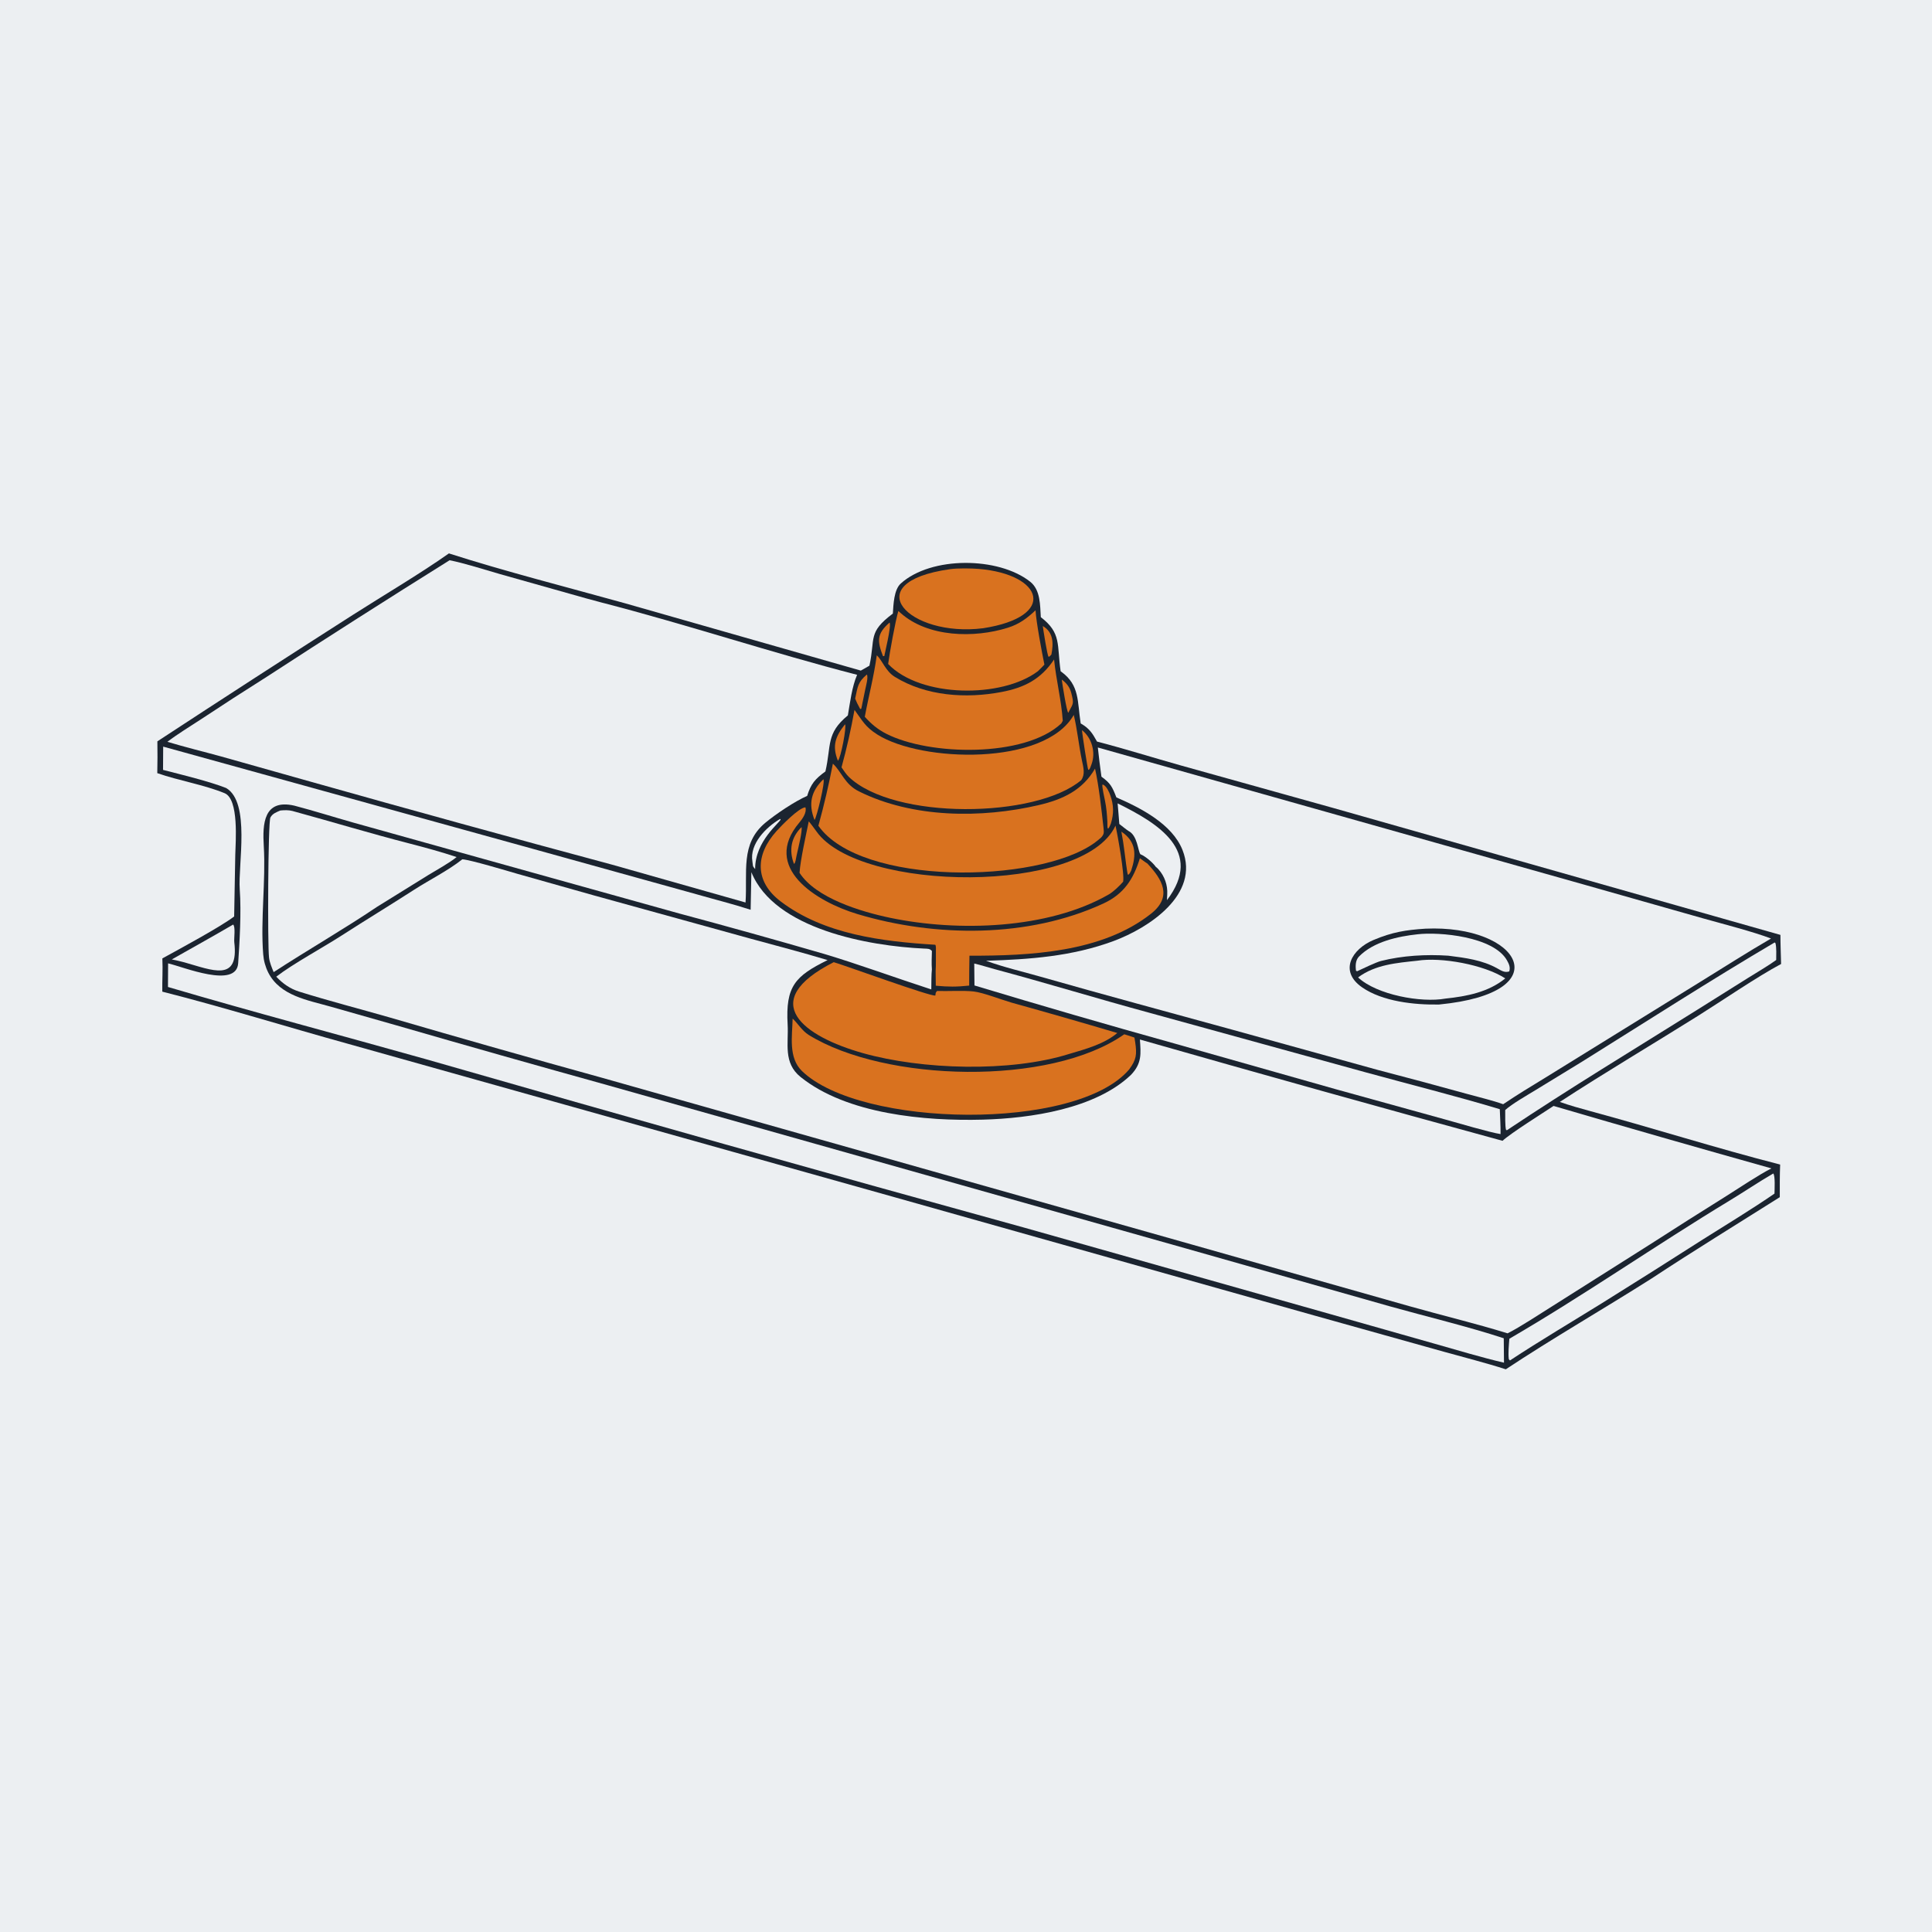
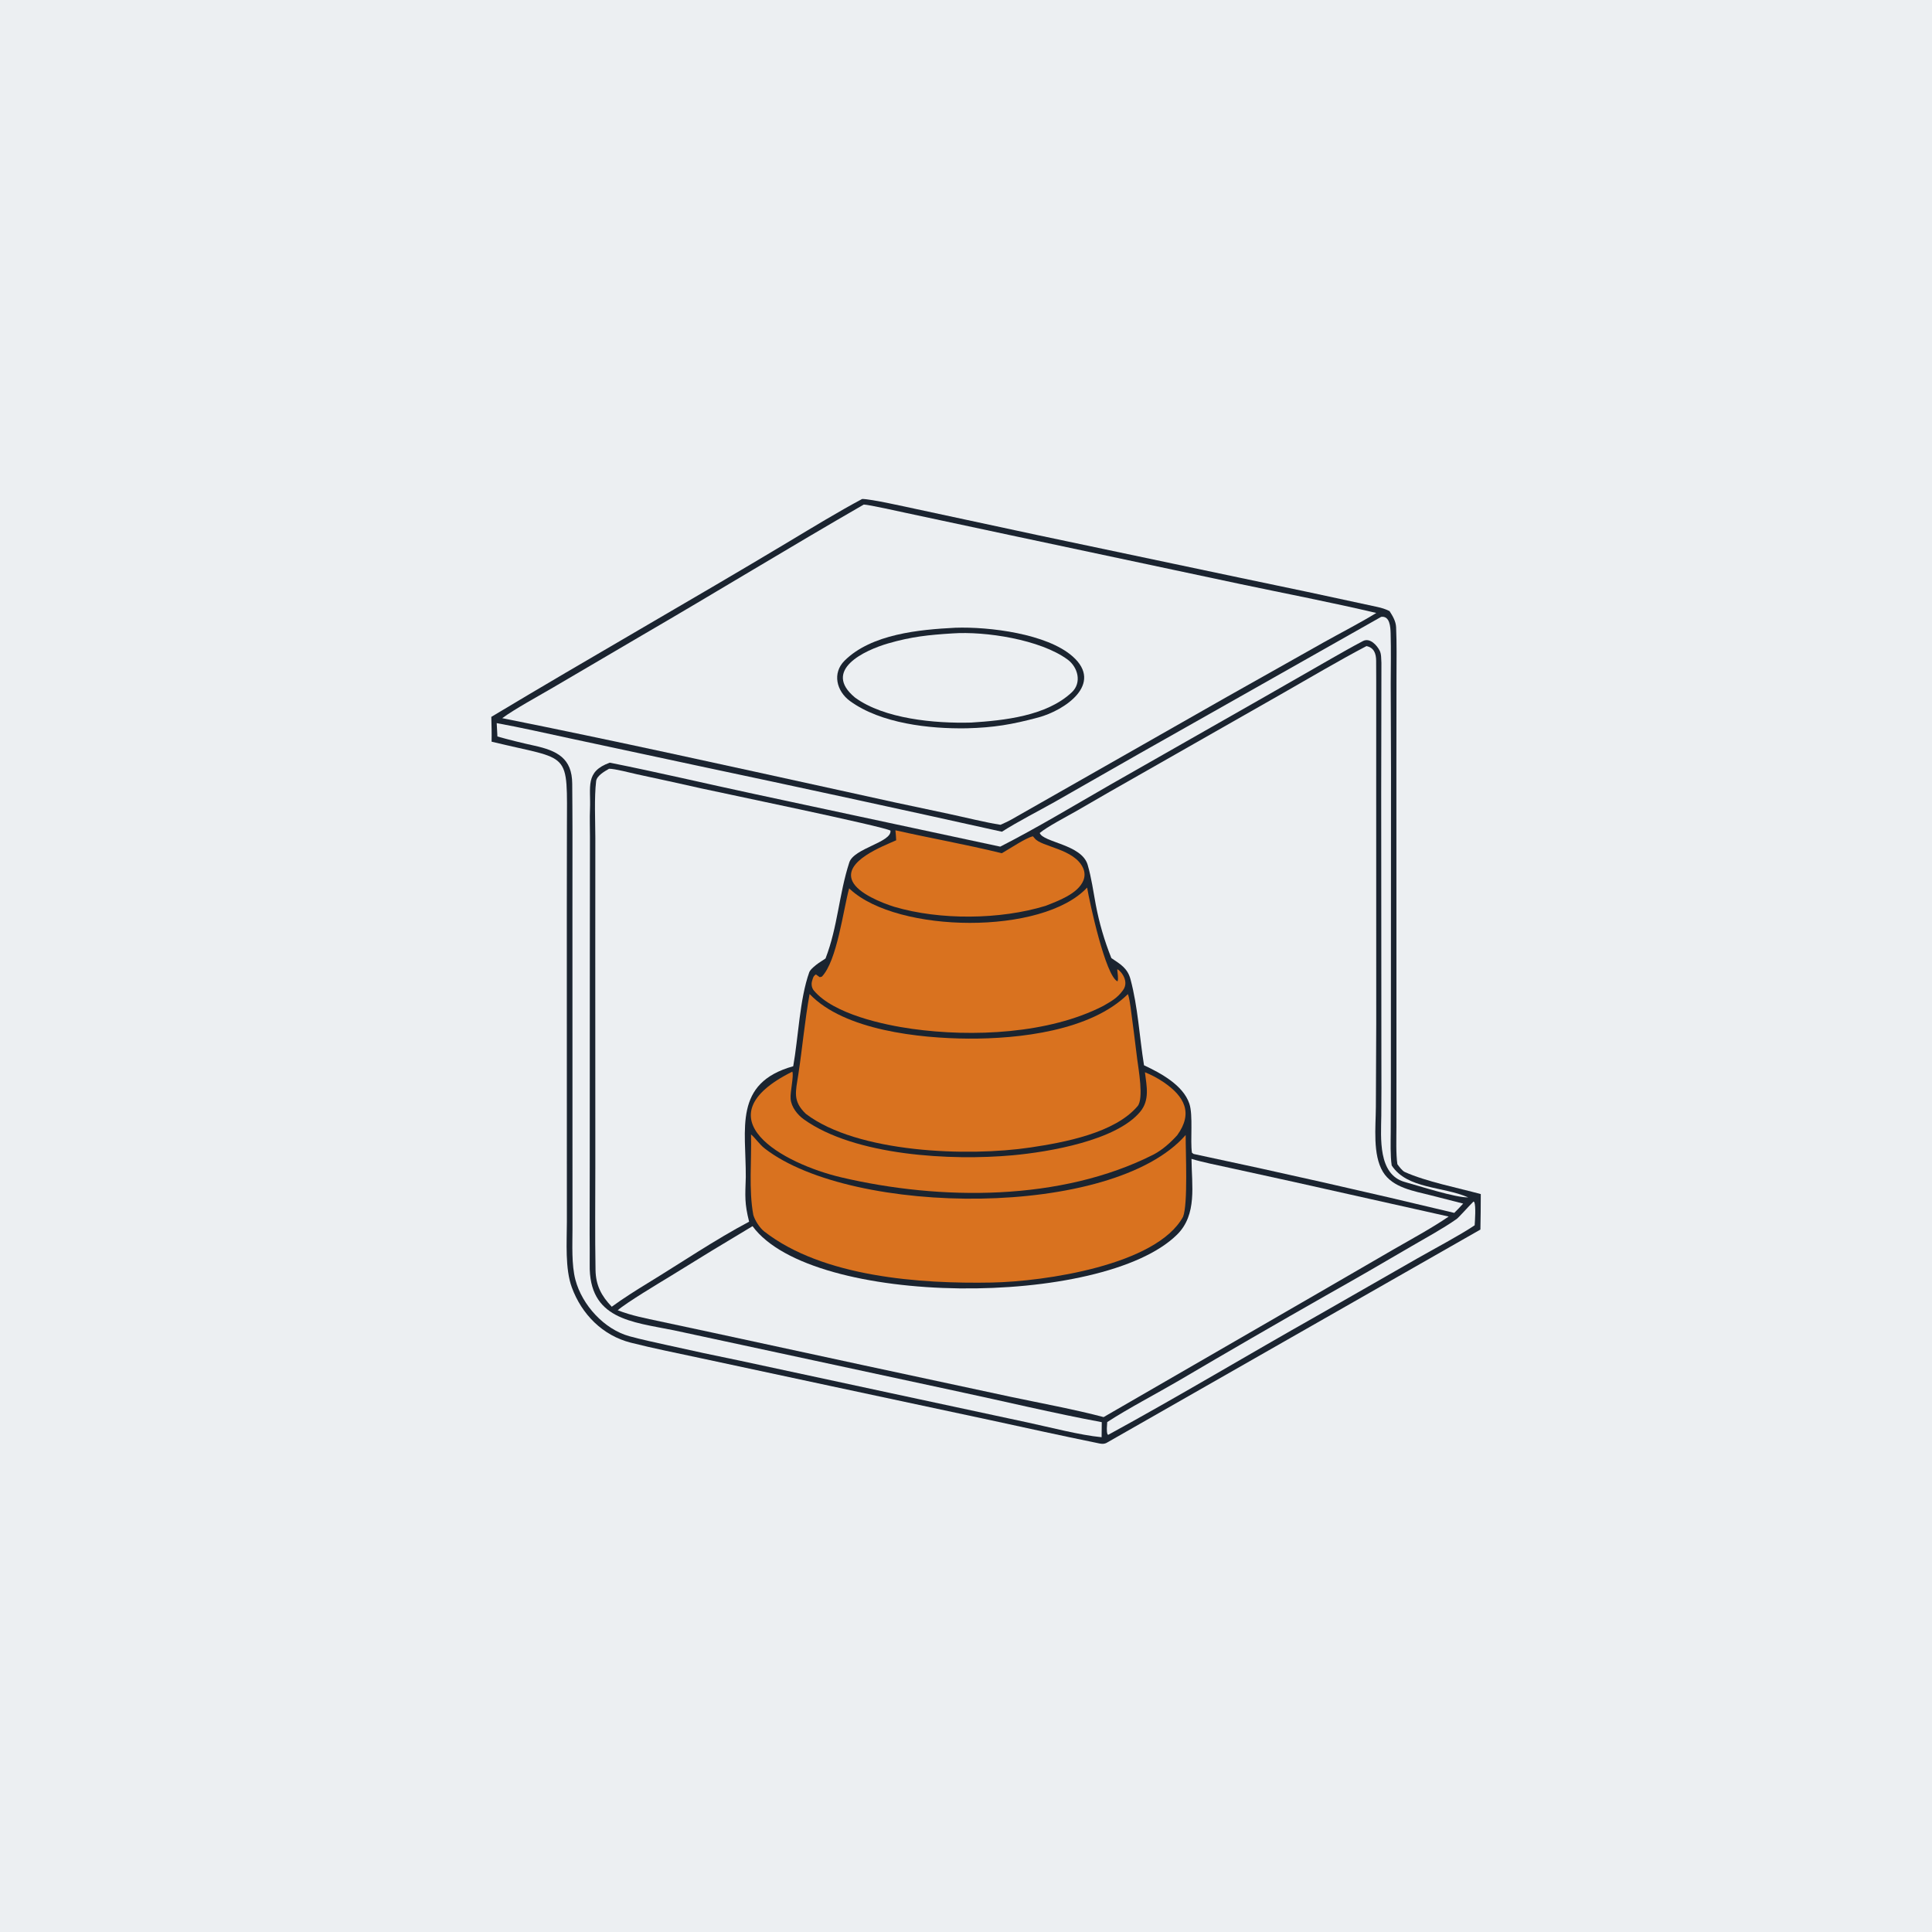
<svg xmlns="http://www.w3.org/2000/svg" version="1.1" style="display: block;" viewBox="0 0 2048 2048" width="1024" height="1024" preserveAspectRatio="xMidYMid meet">
  <path transform="translate(0,0)" fill="rgb(236,239,242)" d="M 0 0 L 2048 0 L 2048 2048 L 0 2048 L 0 0 z" />
-   <path transform="translate(0,0)" fill="rgb(27,36,48)" d="M 475.866 586.627 C 534.124 605.376 603.631 623.092 662.772 639.563 L 912.502 710.856 L 921.616 705.674 C 928.058 676.267 919.671 670.516 946.453 650.421 C 947.087 640.93 947.531 625.138 954.892 618.512 C 987.148 589.478 1058.31 590.04 1091.95 616.569 C 1103.11 625.373 1102.47 641.6 1103.31 654.223 C 1125.37 671.154 1120.25 683.333 1124.31 711.554 L 1125.08 712.111 C 1144.67 726.49 1141.88 743.443 1145.58 766.86 C 1154.81 772.194 1157.96 777.185 1162.88 786.079 C 1191.85 793.594 1221.54 802.898 1250.48 811.057 L 1413.45 856.528 L 1887.32 991.039 C 1887.31 1000.86 1887.8 1011.95 1888.03 1021.86 C 1862.5 1035.44 1825.02 1061.15 1799.83 1076.93 C 1751.67 1107.11 1700.96 1137.11 1653.48 1168.08 C 1663.74 1171.77 1675.48 1175.03 1686.03 1177.89 C 1752.94 1196.02 1819.93 1217.29 1887.03 1234.48 C 1886.56 1246.07 1886.64 1257.46 1886.65 1269.06 C 1841.97 1297.27 1794.87 1326.17 1750.91 1355.16 C 1700.82 1387 1644.9 1419.18 1596.21 1451.52 C 1575.99 1444.94 1551.23 1438.69 1530.36 1432.84 L 1394.99 1394.99 L 945.908 1268.43 L 369.258 1106.58 C 304.772 1088.77 236.585 1067.53 172.036 1051.18 C 171.857 1039.23 172.707 1028.2 172.104 1015.95 C 189.533 1006.37 234.007 982.42 248.215 971.492 L 249.403 906.315 C 249.705 892.576 253.519 847.116 238.067 840.799 C 215.974 831.768 189.886 827.609 166.725 819.571 C 166.983 808.333 167.016 797.091 166.825 785.852 C 235.599 740.804 304.628 696.147 373.908 651.882 C 406.087 631.335 445.671 608 475.866 586.627 z" />
-   <path transform="translate(0,0)" fill="rgb(236,239,242)" d="M 490.082 910.901 C 497.877 911.227 538.038 923.267 548.133 926.19 L 630.281 949.372 L 794.59 994.743 C 821.676 1002.19 850.497 1009.6 877.272 1017.74 C 843.005 1034.67 832.575 1045.3 834.933 1086.24 C 836.067 1105.94 829.987 1126.65 848.66 1141.66 C 897.749 1181.14 980.466 1188.51 1041.75 1186.87 C 1092.71 1185.51 1161.4 1175.3 1198.89 1139.39 C 1210.61 1127.14 1209.35 1116.99 1208.36 1101.93 C 1336.29 1138.47 1464.42 1174.26 1592.76 1209.3 C 1601.24 1201.34 1635.5 1179.88 1646.86 1172.34 C 1723.7 1194.85 1800.68 1216.92 1877.78 1238.54 C 1864.5 1245.23 1843.14 1259.53 1830.06 1267.79 C 1802.93 1284.71 1775.93 1301.84 1749.05 1319.15 L 1645.75 1384.46 C 1632.76 1392.56 1611.26 1406.84 1598.1 1413.39 C 1564.21 1402.87 1528 1394.24 1493.7 1384.52 L 1251.49 1315.86 L 637.504 1142.29 C 562.541 1121.58 487.73 1100.33 413.076 1078.54 C 381.297 1069.42 348.777 1061.04 317.247 1051.19 C 307.475 1048.14 299.859 1042.7 292.839 1035.33 C 310.501 1021.68 342.183 1004.56 362.052 991.754 C 387.226 975.531 413.599 959.531 438.855 943.252 C 455.234 932.694 474.912 922.951 490.082 910.901 z" />
-   <path transform="translate(0,0)" fill="rgb(236,239,242)" d="M 476.596 593.885 C 491.592 596.791 514.997 604.225 530.022 608.564 L 605.607 629.858 C 616.22 632.872 626.987 635.947 637.664 638.698 C 728.342 662.06 817.96 691.978 908.565 715.332 C 903.13 727.935 901.091 744.632 898.765 758.376 C 875.355 777.589 881.394 790.157 874.979 817.75 C 864.034 825.703 859.515 830.997 855.64 843.679 C 842.583 849.385 822.471 862.871 811.295 872.164 C 784.566 894.391 792.488 924.449 790.301 956.678 L 649.241 916.693 C 542.43 887.999 435.798 858.643 329.351 828.627 L 234.505 801.904 C 215.405 796.649 196.436 792.076 177.443 786.343 C 188.62 777.823 200.987 770.404 212.773 762.664 C 235.951 747.308 259.305 732.219 282.831 717.401 C 347.044 675.644 411.635 634.47 476.596 593.885 z" />
-   <path transform="translate(0,0)" fill="rgb(236,239,242)" d="M 1163.75 792.379 L 1680.36 938.058 L 1804.83 973.369 C 1824.73 978.967 1858.74 987.706 1877.35 994.877 C 1852.48 1009.32 1827.09 1025.57 1802.52 1040.71 L 1638.59 1142.08 C 1623.06 1151.49 1608.52 1160.37 1593.42 1170.52 C 1583.44 1166.82 1565.01 1162.35 1554.06 1159.3 C 1522.91 1150.66 1491.69 1142.28 1460.4 1134.15 L 1306.09 1091.46 C 1238.48 1072.82 1170.77 1054.7 1103.33 1035.43 C 1083.74 1029.84 1064.48 1025.45 1045.24 1018.47 C 1091.59 1017 1136.6 1013.84 1180.62 997.472 C 1217.54 983.741 1272.09 948.322 1253.55 901.159 C 1242.71 873.575 1209.17 856.456 1183.41 845.271 C 1179.08 834.225 1177.38 830.384 1167.58 823.311 C 1166.13 813.023 1164.85 802.711 1163.75 792.379 z" />
-   <path transform="translate(0,0)" fill="rgb(27,36,48)" d="M 1511.05 984.431 C 1610.61 979.907 1654.69 1052.31 1525.42 1064.84 C 1499.35 1065.3 1465.57 1061.69 1443.87 1046.62 C 1418.9 1029.28 1433.2 1006.05 1455.89 996.466 C 1475.63 988.13 1490.03 985.779 1511.05 984.431 z" />
-   <path transform="translate(0,0)" fill="rgb(236,239,242)" d="M 1502.37 1018.4 C 1527.65 1014.32 1573.24 1022.59 1595.66 1037.15 C 1577.71 1051.8 1554.69 1056.17 1532.24 1058.54 C 1506.41 1063.19 1459.5 1054.6 1439.61 1036.12 C 1457.93 1022.47 1480.44 1020.76 1502.37 1018.4 z" />
-   <path transform="translate(0,0)" fill="rgb(236,239,242)" d="M 1502.56 990.389 C 1525.59 987.613 1583.2 992.736 1597.42 1017.96 C 1599.62 1021.88 1601.22 1025.29 1599.88 1029.74 C 1595.08 1031.36 1591.53 1028.97 1587.2 1026.54 C 1571.31 1017.62 1553.19 1015.33 1535.22 1013.07 C 1512.05 1011.5 1486.6 1012.92 1463.88 1018.67 C 1458.82 1019.95 1444.07 1027.01 1438.65 1029.55 L 1437.43 1029.06 C 1436.71 1023.9 1436.81 1017.84 1440.59 1013.97 C 1456.14 998.054 1482.21 992.593 1502.56 990.389 z" />
-   <path transform="translate(0,0)" fill="rgb(236,239,242)" d="M 172.983 791.449 L 565.013 899.857 L 737.947 947.852 C 757.117 953.379 776.873 958.256 795.71 964.392 L 796.488 924.533 C 820.895 985.121 921.354 1002.85 979.603 1005.54 C 983.261 1005.71 985.577 1005.44 987.856 1008.09 C 987.699 1014.48 987.352 1021.26 987.835 1027.61 C 987.24 1032.54 987.318 1043.44 987.21 1048.83 C 950.277 1036.87 909.906 1022.04 873.365 1011.12 C 822.551 996.367 771.584 982.147 720.474 968.46 L 507.698 909.152 L 374.716 872.04 C 353.856 866.138 332.629 859.435 311.949 854.003 C 279.321 846.584 278.218 873.596 279.611 896.739 C 281.847 933.884 276.058 974.998 279.008 1011.63 C 279.52 1018.37 281.346 1024.96 284.384 1031 C 296.968 1055.69 326.256 1060.17 350.597 1067.12 L 420.439 1086.99 C 494.687 1108.47 569.051 1129.54 643.528 1150.2 L 1258.25 1323.73 L 1473.03 1384.7 C 1511 1395.36 1557.33 1406.5 1594.04 1418.62 L 1594.29 1444.51 C 1571.09 1439.15 1543.68 1430.88 1520.5 1424.32 L 1402.99 1390.97 L 1086.26 1301.49 C 874.418 1243.11 662.9 1183.56 451.714 1122.85 C 360.369 1097.12 269.324 1073.16 178.054 1046.24 L 178.191 1021.2 C 194.148 1024.84 250.675 1048.45 252.48 1021.02 C 253.923 999.081 255.925 967.186 254.142 942.816 C 252.214 916.45 265.678 850.705 239.769 835.347 C 222.603 828.501 191.186 820.825 172.83 816.123 L 172.983 791.449 z" />
-   <path transform="translate(0,0)" fill="rgb(217,114,31)" d="M 883.798 1019.94 C 898.69 1024.43 986.404 1056.52 991.515 1055.29 C 992.039 1051.91 991.425 1052.99 993.274 1050.47 C 1004.76 1050.84 1021.6 1049.79 1032.12 1051 C 1042.32 1052.17 1061.42 1059.71 1072.41 1062.85 C 1109.83 1073.25 1147.16 1083.97 1184.39 1095.03 C 1170.55 1106.74 1150.42 1112.2 1133.22 1117.26 C 1070.49 1136.91 977.059 1133.92 914.679 1116.35 C 852.069 1098.72 801.347 1061.85 883.798 1019.94 z" />
-   <path transform="translate(0,0)" fill="rgb(217,114,31)" d="M 882.885 809.501 C 892.197 818.069 895.151 831.249 910.473 838.88 C 967.508 867.287 1040.25 867.682 1101.36 853.367 C 1126.9 847.386 1147.59 837.544 1160.78 814.759 C 1164.91 833.239 1167.68 858.727 1169.81 877.886 C 1170.38 883.044 1170.24 884.428 1167.2 887.85 C 1164.85 889.947 1162.39 891.916 1159.84 893.749 C 1099.37 936.839 912.249 939.242 867.521 875.328 C 873.513 853.598 878.639 831.638 882.885 809.501 z" />
-   <path transform="translate(0,0)" fill="rgb(217,114,31)" d="M 857.313 870.688 C 858.481 871.783 864.022 879.292 865.52 881.408 C 911.268 946.04 1148.86 948.277 1182.48 875.201 C 1184.64 884.51 1192.29 927.244 1190.56 934.681 C 1186.98 938.817 1180.31 945.296 1175.38 948.13 C 1110.99 985.161 1015.31 987.846 943.86 972.976 C 912.32 966.411 864.831 951.995 847.539 925.221 C 848.421 911.555 854.442 885.066 857.313 870.688 z" />
-   <path transform="translate(0,0)" fill="rgb(236,239,242)" d="M 297.167 859.165 C 301.382 858.772 305.939 858.56 310.076 859.69 C 351.559 871.028 392.691 883.513 434.374 894.23 C 450.679 898.421 468.123 903.194 484.023 908.512 C 477.38 914.166 461.963 922.726 454.002 927.593 L 399.602 961.322 C 365.25 984.501 325.47 1007.43 290.066 1030.5 C 288.139 1025.62 285.838 1020.43 285.201 1015.19 C 283.529 1001.43 284.118 871.399 286.624 866.63 C 288.867 862.362 292.993 860.981 297.167 859.165 z" />
-   <path transform="translate(0,0)" fill="rgb(217,114,31)" d="M 840.22 1079.76 C 845.536 1084.62 850.238 1092.72 857.296 1097.09 C 938.065 1147.09 1113.25 1151.64 1191.78 1096.38 C 1195.11 1097.29 1199.2 1098.77 1202.55 1099.87 C 1202.82 1101.43 1203.08 1103 1203.32 1104.57 C 1205.31 1117.89 1204.61 1123.21 1196.95 1133.65 C 1141.09 1199.44 912.196 1195.4 850.135 1135.35 C 835.526 1121.21 839.81 1098.32 840.22 1079.76 z" />
-   <path transform="translate(0,0)" fill="rgb(217,114,31)" d="M 905.803 752.513 C 914.343 764.031 916.877 770.367 930.189 778.746 C 976.87 808.127 1107.27 812.162 1138.24 757.869 C 1141.77 772.173 1143.71 791.011 1146.84 805.825 C 1148.53 813.845 1150.53 820.754 1146.12 827.004 C 1097.83 867.675 947.737 869.325 899.805 823.558 C 897.195 821.066 894.109 816.509 892.042 813.428 C 897.55 793.342 902.141 773.016 905.803 752.513 z" />
-   <path transform="translate(0,0)" fill="rgb(217,114,31)" d="M 992.086 1006.44 C 992.136 1005.75 992.262 1001.54 991.22 1001.48 C 935.187 997.982 873.692 990.556 827.629 955.603 C 799.547 934.294 800.648 905.948 823.163 880.968 C 828.372 875.188 846.67 856.28 853.727 855.786 C 855.56 860.96 850.671 868.021 847.434 871.831 C 806.669 919.812 865.59 955.922 908.884 968.94 C 991.893 993.764 1089.97 994.519 1169.53 957.806 C 1191.5 947.666 1201.43 931.95 1208.34 909.775 C 1209.97 910.941 1214.66 914.472 1216.22 915.323 C 1231.97 932.136 1243.16 950.354 1220.16 968.555 C 1168.02 1009.81 1091.27 1013.16 1027.66 1013.1 C 1027.47 1023.65 1027.37 1034.21 1027.36 1044.77 C 1013.52 1046.18 1005.83 1046.15 991.973 1044.9 L 991.817 1029.45 C 992.257 1023.16 992.02 1013.04 992.086 1006.44 z" />
-   <path transform="translate(0,0)" fill="rgb(236,239,242)" d="M 1032.74 1021.39 C 1039.77 1022.95 1047.14 1025.42 1054.14 1027.3 C 1108.9 1041.92 1163.25 1058.63 1217.91 1073.45 L 1447.85 1136.77 C 1494.31 1149.51 1543.84 1161.94 1589.84 1175.79 C 1590.14 1185.1 1590.77 1192.58 1590.65 1202.17 C 1579.48 1200.52 1544.74 1190.2 1532.74 1186.9 L 1415.77 1154.55 L 1244.64 1106.06 C 1173.87 1086.35 1103.31 1065.87 1032.98 1044.63 L 1032.74 1021.39 z" />
-   <path transform="translate(0,0)" fill="rgb(217,114,31)" d="M 929.423 694.649 C 935.475 700.199 938.614 711.361 948.539 717.492 C 981.713 737.987 1024.1 740.689 1061.6 733.561 C 1086.14 728.897 1103.48 719.901 1117.36 699.085 C 1119.57 720.908 1125.1 742.241 1126.59 764.061 C 1126.09 764.979 1125.59 765.896 1125.08 766.814 C 1086.3 803.317 985.106 801.132 939.471 777.803 C 930.248 773.089 923.59 767.441 916.712 759.836 C 921.013 736.737 926.082 718.584 929.423 694.649 z" />
-   <path transform="translate(0,0)" fill="rgb(217,114,31)" d="M 1097.73 646.92 C 1098.24 658.6 1104.61 692.235 1107.11 704.526 C 1105.26 706.62 1102.3 709.432 1100.25 711.482 C 1061.95 740.442 975.705 739.666 941.467 703.852 C 943.04 691.883 949.072 658.671 952.276 647.699 L 954.58 649.719 C 983.595 675.682 1032.8 676.62 1068.41 665.394 C 1080.51 661.581 1088.61 655.477 1097.73 646.92 z" />
-   <path transform="translate(0,0)" fill="rgb(217,114,31)" d="M 1006.98 603.357 C 1014.88 602.182 1029.63 602.409 1037.55 603.072 C 1106.04 608.796 1121.19 653.669 1042.22 665.945 C 963.261 675.971 907.084 617.55 1006.98 603.357 z" />
-   <path transform="translate(0,0)" fill="rgb(236,239,242)" d="M 1879.73 1243.95 C 1881.97 1246.28 1881.08 1261.1 1881.03 1265.27 C 1857.47 1281.51 1829.49 1298.52 1805.13 1313.85 C 1769.71 1336.51 1734.16 1358.96 1698.47 1381.21 C 1666.13 1401.27 1632.29 1421.28 1600.62 1442.13 L 1599.41 1440.88 C 1598.54 1434.54 1599.49 1425.73 1599.96 1419.14 C 1678.48 1373.49 1755.48 1319.87 1833.36 1272.74 C 1848.99 1263.28 1863.75 1253.24 1879.73 1243.95 z" />
-   <path transform="translate(0,0)" fill="rgb(236,239,242)" d="M 1881.24 999.025 L 1882.08 999.824 C 1883.29 1004.49 1882.87 1012.55 1882.84 1017.65 C 1874.56 1023.66 1861.39 1031.39 1852.45 1036.98 L 1799.54 1070.18 C 1731.52 1112.81 1664.41 1153.32 1597.54 1197.99 L 1596.5 1197.86 C 1595.32 1194.28 1595.61 1181.25 1595.59 1176.68 C 1602.49 1170.36 1618.82 1160.98 1627.24 1155.86 L 1677.13 1125.36 C 1743.72 1083.82 1813.92 1038.65 1881.24 999.025 z" />
-   <path transform="translate(0,0)" fill="rgb(236,239,242)" d="M 1184.74 851.62 C 1227.13 872.596 1276.7 902.152 1237.02 954.2 C 1237.07 952.021 1237.19 950.169 1237.32 947.996 C 1237.87 938.276 1234.52 928.739 1228.01 921.502 C 1226.93 920.287 1226.44 919.923 1225.15 918.844 C 1222.11 914.422 1213.93 907.45 1208.89 905.554 C 1206.11 901.874 1205.94 885.723 1196.16 880.8 C 1195.15 880.295 1187.87 874.521 1186.53 873.462 C 1185.89 866.062 1185.45 859.145 1184.74 851.62 z" />
-   <path transform="translate(0,0)" fill="rgb(236,239,242)" d="M 247.154 980.064 C 249.851 982.649 247.872 994.799 248.357 998.88 C 253.425 1041.51 225.225 1028.49 195.132 1020.04 C 190.994 1018.86 186.322 1017.95 182.101 1017.04 C 203.872 1004.75 225.554 992.662 247.154 980.064 z" />
-   <path transform="translate(0,0)" fill="rgb(217,114,31)" d="M 1188.7 881.563 C 1204.8 892.354 1204.53 906.371 1199.14 922.771 C 1198.52 923.878 1197.22 927.291 1195.59 927.236 C 1194.98 926.625 1192.41 906.192 1192.1 903.496 C 1191.21 896.149 1190.08 888.834 1188.7 881.563 z" />
-   <path transform="translate(0,0)" fill="rgb(217,114,31)" d="M 872.86 826.033 C 874.935 828.678 865.875 865.94 863.462 869.193 C 856.601 852.121 859.86 838.574 872.86 826.033 z" />
-   <path transform="translate(0,0)" fill="rgb(217,114,31)" d="M 1173.86 871.149 C 1173.44 863.459 1172.92 856.332 1171.27 848.481 C 1170.85 846.5 1168.21 834.567 1168.54 832.019 C 1168.61 831.441 1169.3 831.974 1169.47 831.78 C 1173.23 833.66 1175.78 839.771 1176.95 843.011 C 1180.68 853.395 1180.8 862.565 1177.59 873.002 C 1174.09 881.561 1173.76 878.966 1173.86 871.149 z" />
-   <path transform="translate(0,0)" fill="rgb(236,239,242)" d="M 826.899 868.158 C 827.417 868.479 827.276 868.333 827.447 868.579 C 827.35 871.689 800.307 891.188 800.483 921.265 C 797.269 917.614 798.402 918.049 797.586 913.245 C 794.411 894.56 812.192 876.709 826.899 868.158 z" />
-   <path transform="translate(0,0)" fill="rgb(217,114,31)" d="M 1146.96 773.976 C 1157.45 782.116 1161.69 797.689 1157.1 810.024 L 1155.71 813.806 C 1155.18 814.66 1154.79 816.083 1153.59 816.064 C 1152.95 815.408 1147.08 777.593 1146.96 773.976 z" />
-   <path transform="translate(0,0)" fill="rgb(217,114,31)" d="M 918.865 715.018 C 920.751 717.486 917.773 727.909 917.161 731.025 L 915.209 740.525 C 914.864 742.186 914.486 743.856 914.16 745.52 C 913.998 746.351 913.886 747.192 913.705 748.018 C 913.594 748.525 913.459 749.027 913.351 749.535 C 913.279 749.877 913.238 750.226 913.166 750.568 C 913.09 750.928 913.004 751.369 912.635 751.548 C 912.365 751.68 911.866 751.387 911.687 751.313 C 911.13 750.205 910.56 749.103 909.976 748.008 C 908.595 745.463 908.406 745.04 907.312 742.449 L 906.499 740.572 C 909.289 727.573 909.236 723.325 918.865 715.018 z" />
-   <path transform="translate(0,0)" fill="rgb(217,114,31)" d="M 942.988 659.932 C 945.353 662.724 937.069 695.808 937.438 695.444 C 936.722 695.585 937.2 695.517 935.991 695.505 C 929.892 679.675 929.18 671.891 942.988 659.932 z" />
-   <path transform="translate(0,0)" fill="rgb(217,114,31)" d="M 895.753 767.809 C 897.705 769.832 891.346 803.688 888.221 806.412 C 881.879 790.663 885.51 780.649 895.753 767.809 z" />
-   <path transform="translate(0,0)" fill="rgb(217,114,31)" d="M 849.686 876.767 C 850.631 881.268 846.351 898.085 845.17 903.527 L 844.285 907.541 C 843.706 910.128 843.343 914.536 841.684 915.832 C 836.122 901.413 838.519 887.668 849.686 876.767 z" />
-   <path transform="translate(0,0)" fill="rgb(217,114,31)" d="M 1125.53 720.398 C 1130.84 724.32 1134.1 728.553 1135.71 735.013 C 1138.26 745.273 1138.01 745.384 1133.43 753.622 C 1133.13 754.239 1132.82 754.856 1132.51 755.473 L 1132.36 755.455 C 1130.71 754.194 1125.97 724.508 1125.53 720.398 z" />
-   <path transform="translate(0,0)" fill="rgb(217,114,31)" d="M 1105.39 663.636 C 1116.89 670.264 1116.77 682.248 1114.53 693.826 C 1113.73 694.586 1112.75 696.139 1111.53 696.202 C 1110.05 694.577 1105.94 667.551 1105.39 663.636 z" />
+   <path transform="translate(0,0)" fill="rgb(27,36,48)" d="M 913.906 528.939 C 922.821 528.819 960.726 537.397 971.002 539.562 L 1101.45 567.562 L 1312.25 611.991 C 1361.47 622.161 1410.63 632.614 1459.74 643.327 C 1464.68 644.403 1468.41 645.524 1472.97 647.785 C 1476.42 653.164 1479.65 658.55 1479.93 664.98 C 1480.69 682.313 1480.38 700.129 1480.34 717.469 L 1480.23 811.047 L 1480.3 1128.41 L 1480.27 1194.61 C 1480.26 1205.51 1479.66 1223.96 1481.29 1234.14 C 1483.05 1236.54 1486.46 1241.14 1489.07 1242.33 C 1511.22 1252.42 1545.72 1259.23 1569.69 1265.77 C 1569.68 1278.31 1569.55 1290.84 1569.29 1303.38 L 1174.42 1528.69 C 1170.17 1531.59 1166.73 1530.39 1161.87 1529.39 C 1124.7 1521.8 1087.63 1513.64 1050.56 1505.56 L 881.283 1469.4 L 741.666 1439.49 C 717.487 1434.29 692.564 1429.34 668.61 1423.27 C 638.904 1415.74 616.597 1393.23 606.159 1364.71 C 598.893 1344.86 600.855 1316.89 600.916 1295.19 L 600.892 1235.73 L 600.842 967.924 L 600.952 879.178 C 601.072 793.662 606.172 806.951 521.107 786.207 C 521.323 777.359 521.047 768.744 520.818 759.908 C 625.346 697.129 731.577 636.92 836.153 574.187 C 861.31 559.096 888.169 542.695 913.906 528.939 z" />
+   <path transform="translate(0,0)" fill="rgb(236,239,242)" d="M 915.659 534.841 C 921.102 534.976 954.443 542.456 961.2 543.889 L 1070.89 567.297 L 1315.08 619.185 C 1362.47 629.169 1411.88 638.662 1458.92 649.768 C 1443.45 659.376 1419.75 671.65 1403.3 680.859 L 1298.77 739.729 L 1071.92 868.849 C 1068.15 870.948 1064.49 872.537 1060.57 874.317 C 1045.3 871.998 1021.93 866.183 1006.07 862.807 C 967.499 854.735 928.98 846.404 890.519 837.815 C 772.484 811.968 650.68 784.927 532.381 761.288 C 545.149 751.832 571.772 737.299 586.118 728.902 L 680.331 673.615 C 758.9 627.941 836.933 580.186 915.659 534.841 z" />
+   <path transform="translate(0,0)" fill="rgb(27,36,48)" d="M 1012.55 665.438 C 1048.91 664.178 1109.9 671.866 1137.01 695.81 C 1170.22 725.136 1128.42 753.117 1100.65 760.542 C 1072.31 768.119 1053.53 771.249 1024.73 772.03 C 985.216 772.711 933.726 766.942 901.057 743.149 C 886.788 732.757 881.943 713.575 895.282 700.328 C 923.774 672.032 974.713 667.37 1012.55 665.438 z" />
+   <path transform="translate(0,0)" fill="rgb(236,239,242)" d="M 1009.55 671.447 C 1044.45 668.964 1102.8 677.938 1131.66 699.129 C 1142.67 707.216 1147.05 723.64 1136.13 733.902 C 1109.4 759.029 1064.31 763.746 1029.48 765.951 C 990.714 767.007 937.245 762.019 906.363 739.451 C 871.24 710.396 916.428 689.323 941.405 682.063 C 966.13 674.876 984.746 672.984 1009.55 671.447 z" />
+   <path transform="translate(0,0)" fill="rgb(236,239,242)" d="M 1448.49 684.893 C 1456.44 686.396 1458.71 692.843 1458.77 700.31 C 1458.89 715.237 1458.85 730.176 1458.85 745.105 L 1458.83 834.808 L 1458.87 1085.55 L 1458.48 1173.3 C 1458.37 1194.82 1454.91 1223.92 1465.98 1242.23 C 1476.2 1259.12 1498.99 1262.55 1516.54 1267.05 L 1551.02 1275.85 C 1548.21 1279.11 1544.63 1282.59 1541.59 1285.71 C 1449.76 1263.68 1357.64 1242.85 1265.27 1223.24 C 1264.67 1222.79 1264.08 1222.34 1263.48 1221.89 C 1261.6 1208.65 1264.89 1182.13 1260.76 1169.91 C 1254.06 1150.08 1230.01 1137.38 1212.7 1129.23 C 1207.81 1098.89 1206.33 1067.67 1198.33 1037.9 C 1195.21 1026.26 1187.51 1021.97 1178.1 1015.63 C 1170.74 997.295 1165.19 978.282 1161.54 958.864 C 1158.9 944.809 1157.03 930.705 1152.97 916.75 C 1146.68 895.067 1105.73 893.028 1102.18 882.999 C 1109.68 876.586 1131.24 865.307 1140.51 860.02 C 1164 846.339 1187.58 832.814 1211.24 819.443 L 1358.03 735.859 C 1387.26 719.196 1418.86 700.455 1448.49 684.893 z" />
+   <path transform="translate(0,0)" fill="rgb(236,239,242)" d="M 645.64 814.901 C 651.944 814.886 668.503 819.311 675.488 820.828 C 698.181 825.679 720.847 830.658 743.484 835.763 C 761.385 839.756 938.681 876.443 943.934 880.515 C 945.391 892.906 905.213 899.084 900.299 914.192 C 889.268 948.104 888.156 982.162 875.095 1016.03 C 872.625 1017.61 870.18 1019.23 867.76 1020.88 C 864.869 1022.88 858.955 1027.53 857.859 1030.59 C 847.645 1059.09 846.27 1100.03 840.848 1130.26 C 777.236 1148 790.87 1196.58 790.567 1247.7 C 789.924 1268.25 789.15 1275.39 794.094 1295.04 C 757.727 1314.33 722.223 1338.43 687.056 1359.91 C 674.397 1367.64 660.39 1376.48 648.491 1385.19 C 637.499 1373.76 631.568 1362.46 631.286 1346.3 C 630.638 1309.19 631.079 1271.86 631.071 1234.74 L 631.015 1012.46 L 631.082 887.978 C 631.054 870.415 629.846 845.591 631.926 828.012 C 632.596 822.355 640.827 817.661 645.64 814.901 z" />
+   <path transform="translate(0,0)" fill="rgb(236,239,242)" d="M 1263.04 1228.46 C 1275.01 1232.1 1291.13 1235.26 1303.55 1237.99 L 1370.35 1252.62 L 1535.66 1289.6 C 1517.56 1301.97 1496.18 1313.5 1477.06 1324.52 L 1400.53 1368.89 L 1169.88 1502.18 C 1139.66 1494.13 1102.61 1487.31 1071.86 1480.8 L 915.325 1447.21 L 756.948 1412.99 L 700.067 1400.82 C 684.386 1397.42 669.809 1394.78 654.798 1388.92 C 664.12 1380.79 698.306 1360.33 710.271 1353.04 C 739.254 1335.01 768.408 1317.26 797.729 1299.79 C 860.792 1385.94 1169.32 1386.59 1247.85 1308.64 C 1269.21 1287.45 1263.26 1256.48 1263.04 1228.46 z" />
+   <path transform="translate(0,0)" fill="rgb(217,114,31)" d="M 1195.58 1053.81 C 1196.93 1056.95 1197.91 1063.83 1198.4 1067.29 C 1200.88 1085.73 1203.25 1104.19 1205.48 1122.67 C 1206.84 1133.39 1212.57 1164.67 1205.92 1172.54 C 1181.77 1201.1 1128.06 1211.03 1092.42 1216.36 C 1025.81 1226.33 908.862 1222.16 854.289 1180.76 C 840.001 1167.05 843.459 1157.4 846.226 1139.25 C 850.546 1110.92 853.097 1081.83 858.202 1053.68 C 894.809 1092.21 974.929 1100.66 1026.46 1100.98 C 1080.27 1101.32 1156.12 1092.74 1195.58 1053.81 z" />
+   <path transform="translate(0,0)" fill="rgb(236,239,242)" d="M 1464.14 653.871 C 1473.37 652.711 1473.93 664.581 1474.13 671.43 C 1474.64 689.279 1474.27 707.309 1474.22 725.182 L 1474.53 815 L 1474.38 1147.59 L 1474.24 1199.55 C 1474.18 1210.04 1473.7 1225.35 1475.26 1235.44 C 1491.78 1260.6 1529.37 1257.4 1556.39 1269.29 C 1543.09 1269.74 1503.76 1256.97 1489.28 1253 C 1460.42 1245.1 1463.94 1205.98 1464.23 1182.75 C 1464.46 1163.8 1464.36 1142.92 1464.33 1123.04 L 1464.13 840.253 C 1464.15 794.471 1464.39 748.508 1464.36 702.724 C 1464.04 698.596 1464.43 693.55 1462.54 689.795 C 1459.61 683.948 1452.16 675.725 1444.84 679.534 C 1433.32 685.523 1422.04 692.054 1410.74 698.455 L 1340.61 738.617 L 1177.17 831.693 C 1139.34 853.371 1099 877.783 1060.28 897.475 L 800.922 841.929 C 749.695 830.985 697.72 818.693 646.408 808.46 C 619.797 817.994 626.453 834.173 625.415 857.739 C 624.993 867.317 625.397 877.343 625.383 886.969 L 625.241 1018.64 L 625.158 1235.91 L 625.034 1307.79 C 625.019 1318.38 625.286 1329.85 625.105 1340.37 C 624.105 1398.57 669.378 1401.11 714.291 1410.17 L 1013.34 1474.55 C 1063.48 1485.2 1118.19 1498.39 1167.91 1507.54 L 1167.75 1523.51 C 1144.86 1521.34 1112.49 1512.84 1089.17 1507.85 L 945.139 1476.95 L 783.985 1442.3 C 758.294 1437.07 732.655 1431.58 707.074 1425.84 C 693.929 1422.91 680.537 1420.09 667.457 1416.53 C 640.457 1409.19 617.051 1383.37 609.966 1356.65 C 605.744 1340.72 606.829 1319.34 606.86 1302.82 L 606.845 1244.6 L 606.804 967.809 L 606.841 879.445 C 606.841 863.348 606.676 846.694 606.58 830.77 C 606.416 803.729 590.598 795.72 566.188 790.386 C 553.61 787.637 539.866 784.274 527.283 780.717 L 526.538 766.546 C 551.983 771.126 579.035 777.371 604.469 782.785 L 739.334 811.659 C 847.03 834.437 954.609 857.77 1062.06 881.655 C 1079.66 870.487 1099.74 860.371 1118.03 850.074 L 1206.67 799.484 L 1464.14 653.871 z" />
+   <path transform="translate(0,0)" fill="rgb(217,114,31)" d="M 796.115 1202.54 C 801.132 1206.8 804.883 1212.99 810.815 1217.57 C 903.685 1289.38 1179.43 1291.95 1256.86 1203.16 C 1256.76 1221.08 1259.41 1276.4 1254.12 1289.79 C 1226.1 1341.08 1107.28 1358.5 1051.09 1359.56 C 975.638 1360.97 872.256 1353.86 810.036 1305.33 C 805.411 1301.72 800.143 1293.64 798.548 1287.87 C 793.563 1261.22 796.853 1229.67 796.115 1202.54 z" />
+   <path transform="translate(0,0)" fill="rgb(217,114,31)" d="M 900.122 941.667 L 901.248 942.729 C 951.752 989.393 1105.2 991.512 1152.38 940.875 C 1155.1 956.729 1171.86 1034.61 1184.62 1040.31 C 1185.8 1037.78 1184.58 1031.22 1184.29 1027.73 L 1185.41 1027.31 L 1184.26 1027.87 C 1184.58 1025.75 1198.47 1038.62 1190.49 1049.59 C 1184.22 1058.21 1178.29 1061.17 1169.43 1066.36 C 1111.68 1096 1030.68 1099.5 967.034 1090.65 C 936.983 1086.48 883.574 1074.96 862.683 1049.96 C 860.362 1047.18 859.822 1043.09 860.85 1039.79 C 861.959 1036.23 862.018 1034.83 864.899 1032.93 L 868.946 1035.84 L 871.22 1035.27 C 887.31 1018.5 893.844 964.666 900.122 941.667 z" />
+   <path transform="translate(0,0)" fill="rgb(217,114,31)" d="M 839.876 1135.99 C 841.736 1140.18 837.434 1157.58 838.091 1164.93 C 838.862 1173.55 845.279 1181.67 852.097 1186.55 C 906.368 1225.38 1008.63 1230.54 1073.2 1224.67 C 1112.6 1221.09 1183.03 1208.94 1208.45 1178.75 C 1219.06 1166.16 1215.48 1151.47 1213.68 1136.62 C 1220.55 1139.39 1227.11 1142.87 1233.26 1147.01 C 1255.68 1162.2 1265.02 1179.81 1247.87 1203.43 C 1240.89 1211.13 1232.32 1218.85 1222.86 1223.84 C 1124.61 1273.6 996.853 1272.71 891.829 1248.06 C 830.053 1233.56 741.619 1185 839.876 1135.99 z" />
+   <path transform="translate(0,0)" fill="rgb(217,114,31)" d="M 949.165 880.138 C 987.291 888.734 1023.33 894.996 1061.97 904.453 C 1070 899.944 1087.02 888.368 1094.92 886.502 C 1095.56 887.231 1096.24 887.923 1096.83 888.689 C 1103.88 897.825 1138.86 899.604 1148.13 920.205 C 1150.04 924.449 1150.19 929.01 1148.43 933.327 C 1142.68 947.487 1121.41 955.094 1108.36 960.237 C 1060.32 974.974 996.466 975.597 947.92 961.236 C 934.933 957.156 909.851 947.227 903.681 934.302 C 893.448 912.863 936.234 896.94 949.974 890.738 C 949.913 887.281 949.49 883.607 949.165 880.138 z" />
+   <path transform="translate(0,0)" fill="rgb(236,239,242)" d="M 1561.99 1273.66 L 1562.86 1274.33 C 1564.61 1278.82 1563.54 1293.59 1563.21 1298.86 C 1548.13 1309.07 1519.67 1324.13 1502.77 1333.78 L 1396.77 1394.44 C 1322.96 1436.05 1249.02 1480.47 1174.75 1520.98 L 1173.97 1520.39 C 1172.77 1516.89 1173.48 1511.38 1173.69 1507.47 C 1195.39 1493.29 1226.35 1477.11 1249.37 1463.66 C 1301.03 1433.24 1352.92 1403.21 1405.03 1373.56 C 1435.63 1356.34 1466.06 1338.82 1496.32 1321.03 C 1511.6 1312.15 1529.77 1302.24 1544.14 1292.16 C 1546.4 1290.57 1557.89 1277.56 1561.99 1273.66 z" />
</svg>
